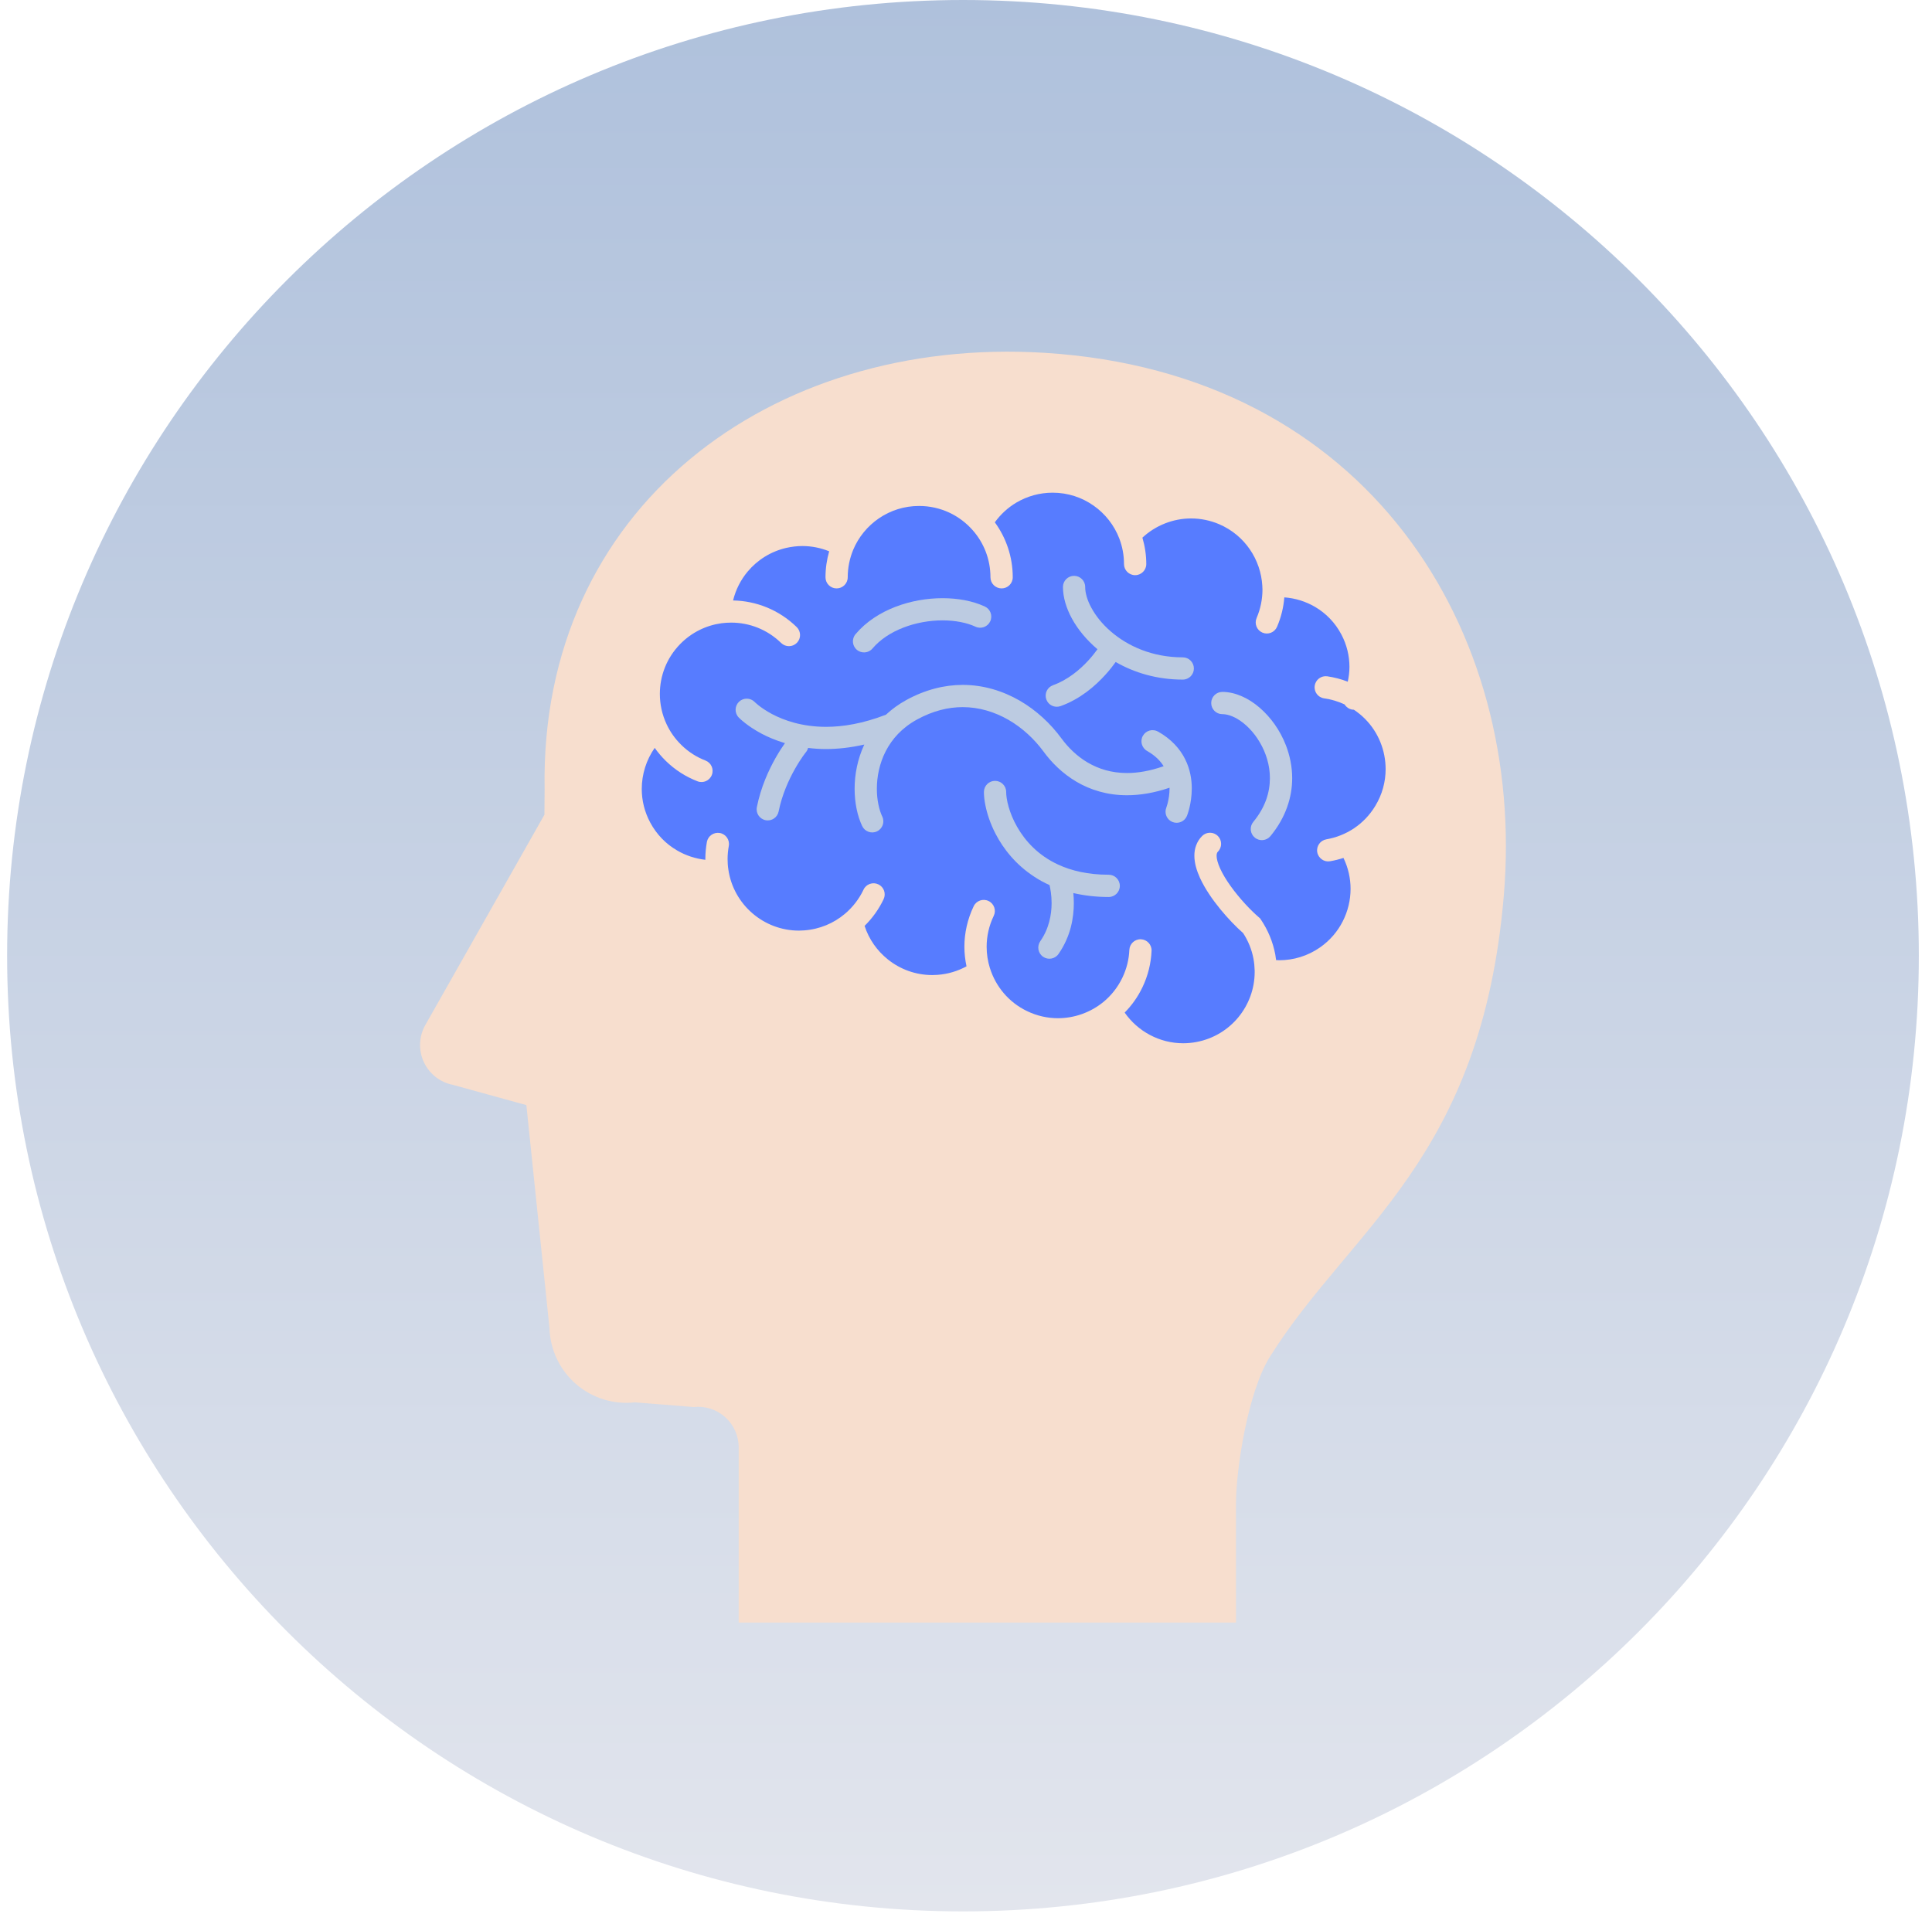
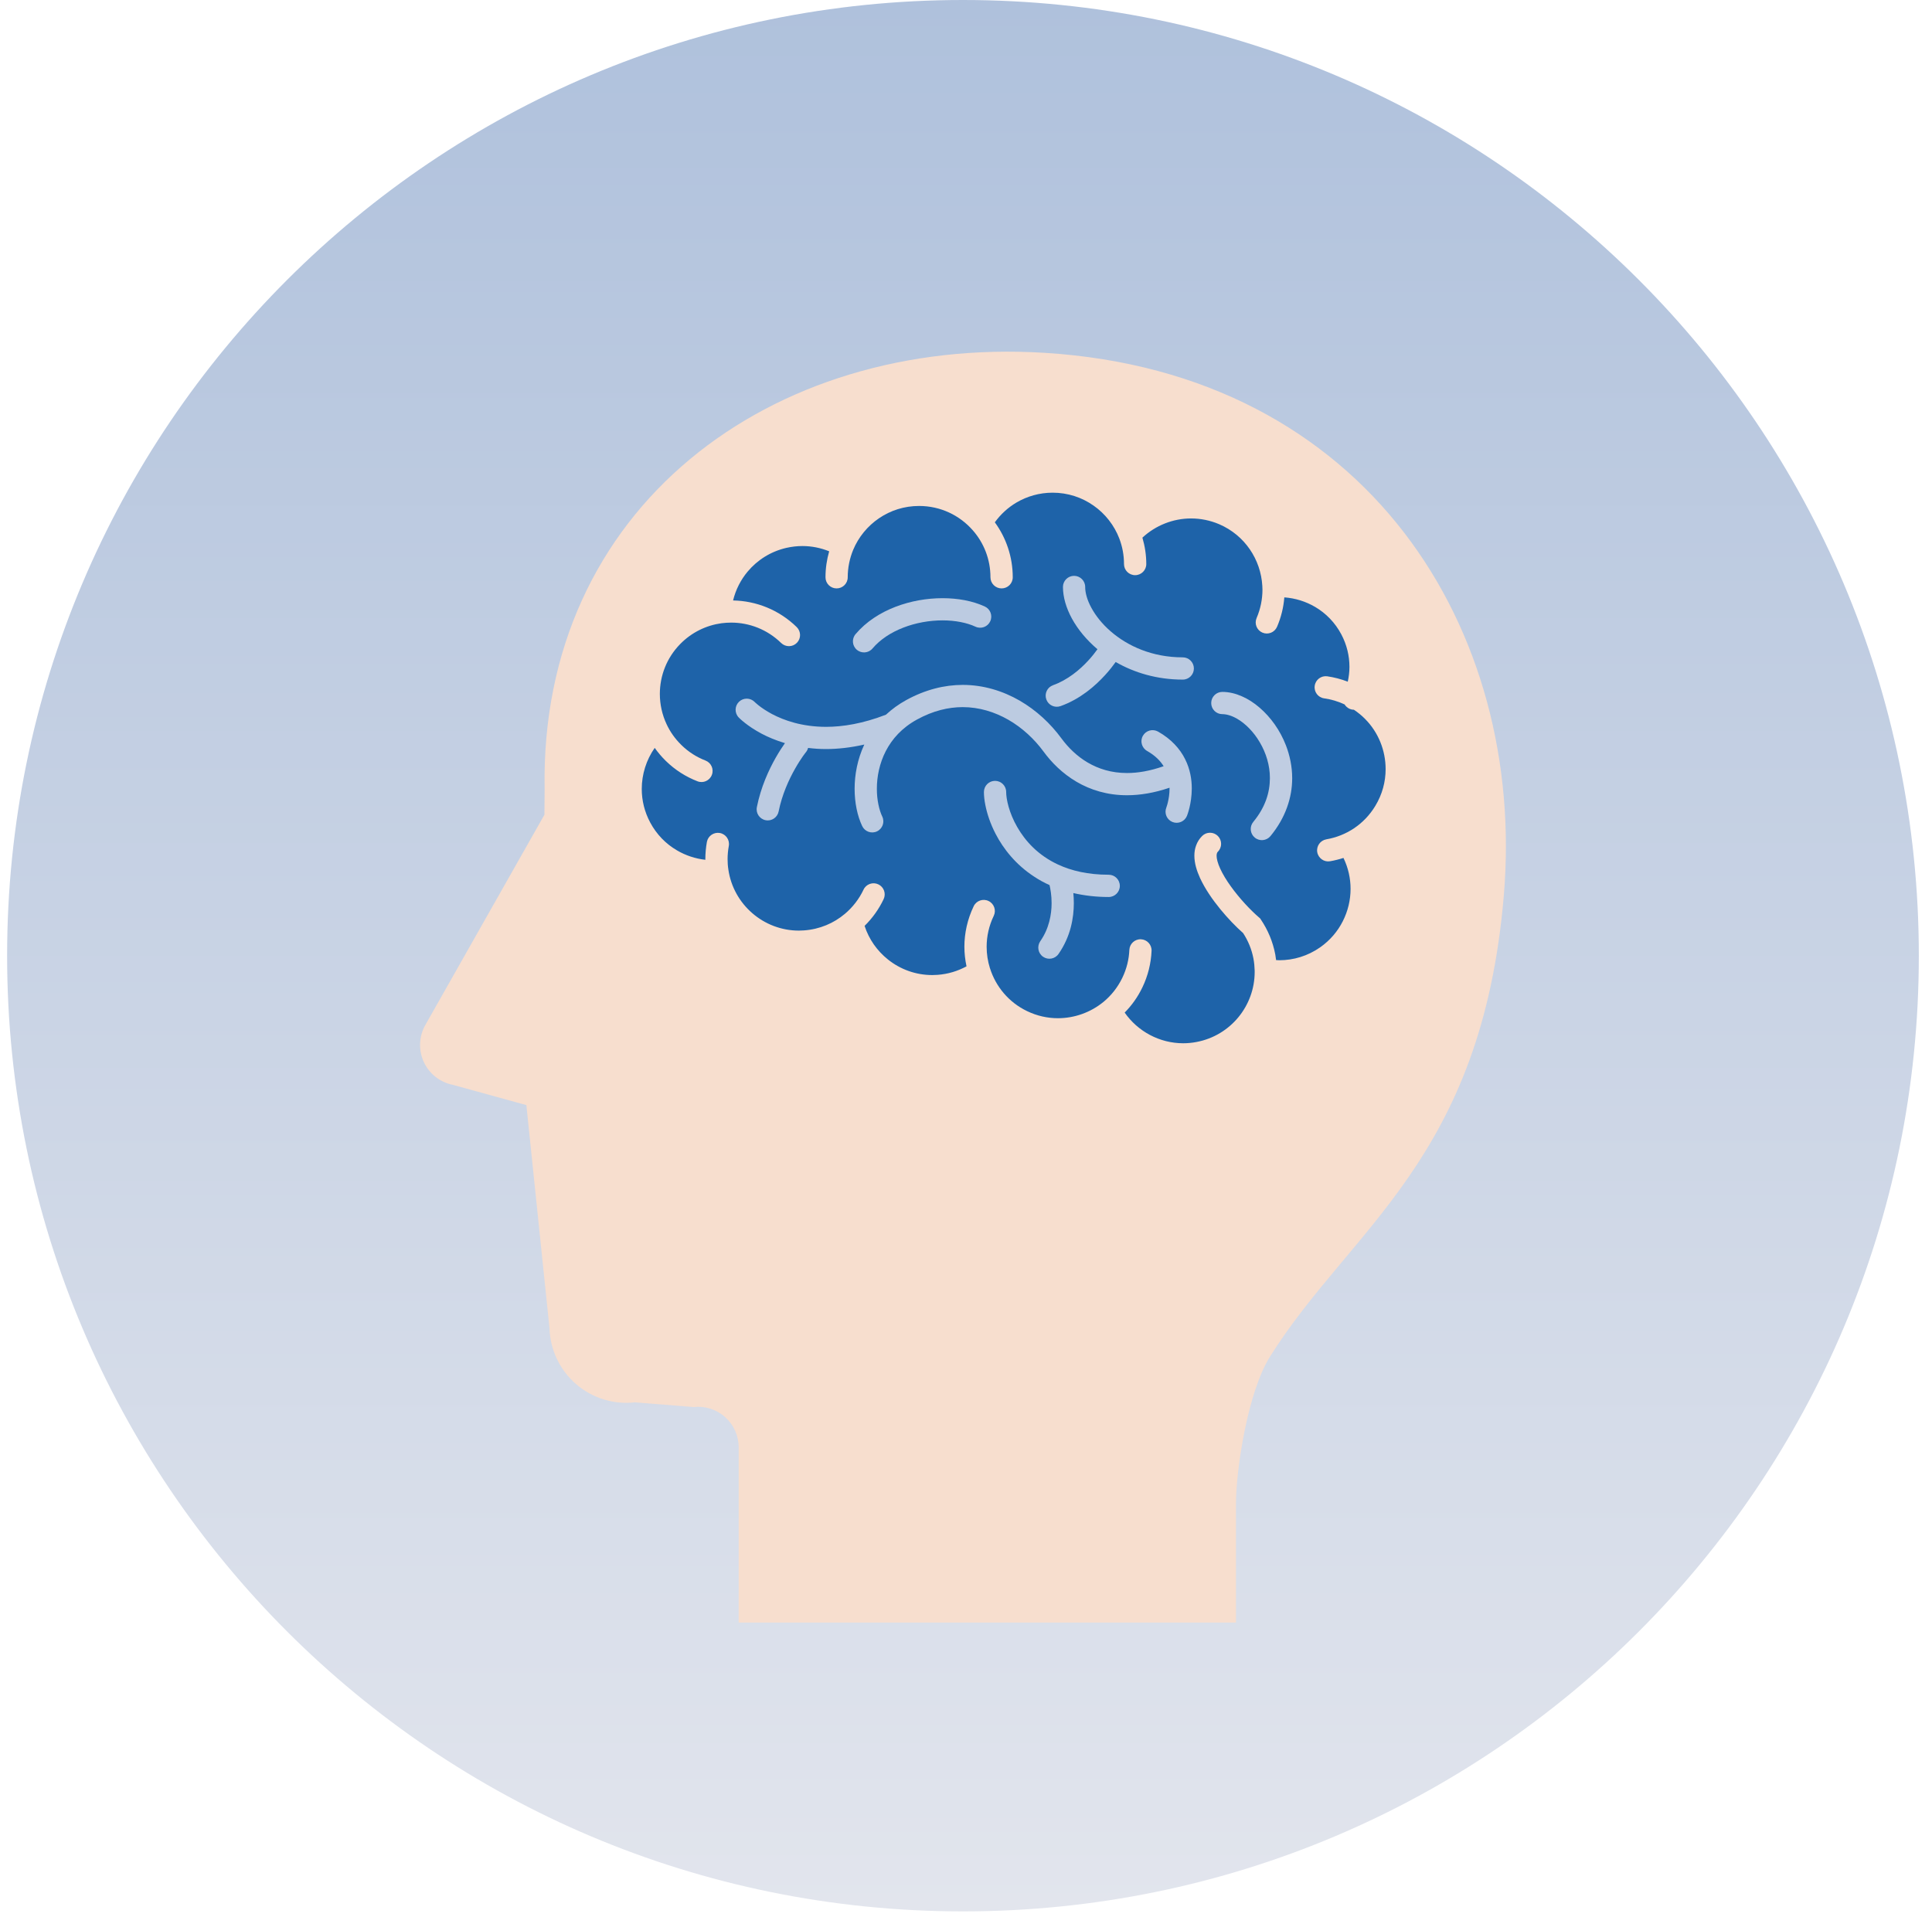
- <svg xmlns="http://www.w3.org/2000/svg" width="127" height="126" viewBox="0 0 127 126" fill="none">
+ <svg xmlns="http://www.w3.org/2000/svg" width="127px" height="126px" viewBox="0 0 127 126" fill="none" transform="rotate(0) scale(1, 1)">
  <circle cx="63.301" cy="62.833" r="62.833" fill="url(#paint0_linear_4741_2343)" />
-   <circle cx="66.319" cy="54.791" r="26.641" fill="#577CFF" />
-   <path d="M72.88 57.51C71.515 57.51 70.427 57.247 69.554 56.842C68.246 56.236 67.399 55.303 66.866 54.372C66.6 53.909 66.416 53.448 66.301 53.043C66.185 52.639 66.14 52.283 66.141 52.071C66.141 51.665 65.814 51.338 65.409 51.338C65.005 51.338 64.678 51.665 64.678 52.071C64.678 52.334 64.71 52.624 64.775 52.943C64.887 53.503 65.097 54.148 65.442 54.815C65.956 55.809 66.775 56.855 67.999 57.647C68.306 57.85 68.635 58.031 68.992 58.192C69.049 58.435 69.128 58.861 69.127 59.378C69.127 59.752 69.085 60.168 68.972 60.597C68.859 61.025 68.676 61.46 68.38 61.885C68.153 62.219 68.234 62.673 68.567 62.903C68.898 63.132 69.353 63.051 69.583 62.718C69.983 62.142 70.237 61.542 70.387 60.971C70.536 60.399 70.588 59.854 70.588 59.378C70.588 59.14 70.575 58.916 70.556 58.715C71.26 58.877 72.03 58.974 72.88 58.974C73.284 58.974 73.612 58.646 73.612 58.242C73.612 57.838 73.284 57.51 72.88 57.51Z" fill="#BCCBE1" />
-   <path d="M76.123 48.098C75.771 47.902 75.327 48.023 75.127 48.376C74.928 48.726 75.053 49.172 75.405 49.372C75.944 49.681 76.272 50.022 76.492 50.375C75.59 50.691 74.793 50.823 74.085 50.823C73.053 50.822 72.209 50.549 71.494 50.13C70.784 49.713 70.211 49.14 69.775 48.548C69.057 47.568 68.124 46.697 67.023 46.06C65.922 45.427 64.651 45.029 63.284 45.029C62.088 45.029 60.828 45.338 59.577 46.024C59.067 46.303 58.622 46.631 58.237 46.989C56.716 47.575 55.407 47.787 54.297 47.787C52.717 47.784 51.538 47.362 50.749 46.946C50.356 46.737 50.062 46.53 49.871 46.38C49.776 46.303 49.705 46.244 49.662 46.204L49.619 46.162L49.611 46.154C49.33 45.867 48.87 45.859 48.578 46.138C48.288 46.419 48.28 46.88 48.56 47.172C48.602 47.214 49.103 47.726 50.066 48.238C50.487 48.461 51.003 48.679 51.599 48.858C51.441 49.081 51.224 49.408 50.988 49.822C50.536 50.62 50.016 51.743 49.753 53.062C49.671 53.461 49.929 53.845 50.325 53.924C50.721 54.005 51.105 53.745 51.184 53.349C51.406 52.237 51.862 51.246 52.261 50.544C52.461 50.189 52.644 49.912 52.777 49.721C52.844 49.628 52.897 49.555 52.933 49.509C52.951 49.486 52.964 49.47 52.972 49.459L52.983 49.449L52.984 49.446C53.05 49.364 53.094 49.271 53.12 49.172C53.491 49.22 53.882 49.247 54.297 49.247C55.065 49.247 55.908 49.156 56.815 48.951C56.363 49.919 56.179 50.931 56.178 51.857C56.18 52.788 56.358 53.637 56.676 54.311C56.849 54.675 57.285 54.832 57.649 54.659C58.013 54.485 58.17 54.05 57.996 53.685C57.794 53.264 57.638 52.595 57.641 51.857C57.639 51.059 57.814 50.184 58.226 49.383C58.641 48.583 59.282 47.854 60.28 47.306C61.331 46.729 62.338 46.492 63.284 46.49C64.365 46.492 65.382 46.804 66.292 47.327C67.2 47.85 67.992 48.588 68.596 49.411C69.127 50.137 69.839 50.851 70.753 51.391C71.666 51.931 72.788 52.286 74.085 52.284C74.943 52.284 75.874 52.131 76.879 51.79L76.88 51.841C76.88 52.199 76.824 52.525 76.768 52.756C76.742 52.869 76.713 52.962 76.693 53.019C76.684 53.049 76.677 53.071 76.672 53.084L76.668 53.095V53.096C76.52 53.47 76.7 53.893 77.075 54.044C77.45 54.193 77.876 54.01 78.026 53.637C78.046 53.585 78.338 52.853 78.342 51.841C78.342 51.261 78.241 50.579 77.901 49.907C77.566 49.231 76.987 48.585 76.123 48.098Z" fill="#BCCBE1" />
-   <path d="M57.354 42.635C57.858 42.041 58.573 41.574 59.388 41.261C60.203 40.944 61.11 40.787 61.961 40.787C62.788 40.787 63.56 40.939 64.124 41.203C64.493 41.373 64.927 41.212 65.094 40.846C65.263 40.48 65.104 40.044 64.739 39.877C63.922 39.499 62.961 39.33 61.961 39.328C60.933 39.328 59.862 39.512 58.861 39.896C57.865 40.28 56.939 40.867 56.241 41.692C55.978 41.999 56.017 42.46 56.324 42.72C56.633 42.983 57.096 42.943 57.354 42.635Z" fill="#BCCBE1" />
-   <path d="M68.652 23.196C50.632 22.087 35.457 33.423 35.801 51.893L35.788 53.565L27.959 67.39C27.537 68.135 27.499 69.039 27.857 69.817C28.214 70.596 28.922 71.156 29.763 71.322L34.601 72.656L36.12 87.316C36.161 88.729 36.789 90.061 37.855 90.988C38.921 91.917 40.328 92.356 41.732 92.199L45.595 92.507C46.349 92.423 47.104 92.664 47.669 93.171C48.234 93.676 48.558 94.399 48.558 95.158V106.678H81.247C81.247 106.678 81.247 101.092 81.247 98.864C81.247 96.634 82.017 91.539 83.475 89.205C88.775 80.732 97.401 76.224 98.856 58.848C100.313 41.47 89.941 24.507 68.652 23.196ZM90.4 52.994C89.667 54.205 88.482 54.959 87.188 55.182C86.791 55.252 86.522 55.628 86.589 56.027C86.66 56.424 87.038 56.694 87.435 56.623C87.732 56.572 88.024 56.498 88.313 56.405C88.624 57.051 88.78 57.745 88.78 58.436C88.78 59.174 88.604 59.907 88.267 60.57C87.932 61.232 87.435 61.822 86.783 62.281C85.962 62.856 85.029 63.13 84.103 63.132C84.029 63.132 83.957 63.124 83.884 63.122C83.868 63 83.853 62.879 83.832 62.76V62.758C83.672 61.911 83.341 61.136 82.888 60.462L82.833 60.38L82.758 60.315C82.205 59.84 81.471 59.062 80.904 58.268C80.618 57.872 80.376 57.471 80.212 57.114C80.046 56.755 79.97 56.444 79.973 56.26C79.973 56.178 79.985 56.121 80.001 56.084C80.014 56.048 80.028 56.026 80.056 55.997C80.341 55.713 80.341 55.249 80.056 54.962C79.77 54.678 79.308 54.678 79.024 54.962C78.844 55.139 78.709 55.353 78.628 55.581C78.543 55.803 78.512 56.035 78.512 56.26C78.515 56.766 78.668 57.246 78.882 57.722C79.209 58.432 79.695 59.137 80.222 59.781C80.718 60.385 81.243 60.929 81.715 61.345C82.041 61.843 82.279 62.407 82.396 63.028C82.444 63.29 82.469 63.55 82.475 63.799V63.804C82.475 63.836 82.476 63.869 82.476 63.903C82.476 65.007 82.083 66.053 81.407 66.876C80.731 67.697 79.779 68.294 78.65 68.507C78.356 68.563 78.064 68.59 77.776 68.59C76.226 68.591 74.792 67.811 73.93 66.573C74.395 66.102 74.791 65.551 75.091 64.924V64.925C75.466 64.15 75.663 63.329 75.698 62.515C75.716 62.113 75.404 61.772 75.002 61.754C74.596 61.736 74.256 62.05 74.238 62.452C74.212 63.072 74.062 63.694 73.776 64.287L73.775 64.29C73.467 64.925 73.04 65.457 72.53 65.877L72.528 65.878C71.687 66.564 70.628 66.943 69.545 66.943C68.863 66.943 68.17 66.794 67.512 66.475C66.295 65.89 65.449 64.847 65.075 63.654H65.073C64.931 63.201 64.857 62.725 64.857 62.247C64.857 61.564 65.006 60.871 65.324 60.212C65.5 59.848 65.346 59.411 64.982 59.237C64.62 59.062 64.183 59.213 64.007 59.577C63.594 60.436 63.394 61.35 63.394 62.247C63.394 62.682 63.445 63.112 63.534 63.532C62.963 63.843 62.32 64.043 61.625 64.093H61.623C61.509 64.101 61.398 64.106 61.285 64.106C60.187 64.106 59.171 63.725 58.365 63.079C57.661 62.515 57.121 61.757 56.834 60.873C57.347 60.368 57.773 59.773 58.086 59.114C58.258 58.748 58.102 58.314 57.737 58.142C57.373 57.969 56.934 58.124 56.764 58.491C56.475 59.103 56.054 59.647 55.54 60.08C54.807 60.699 53.883 61.096 52.855 61.17H52.854C52.739 61.178 52.628 61.184 52.517 61.184C50.197 61.184 48.216 59.469 47.88 57.177L47.879 57.17V57.166C47.86 57.056 47.848 56.942 47.84 56.824C47.832 56.712 47.828 56.597 47.828 56.484C47.828 56.19 47.856 55.899 47.908 55.618C47.98 55.221 47.718 54.84 47.321 54.766C46.926 54.695 46.543 54.954 46.468 55.351C46.402 55.719 46.366 56.097 46.366 56.484L46.367 56.528C45.71 56.454 45.072 56.244 44.502 55.909C43.779 55.488 43.166 54.87 42.742 54.078C42.364 53.371 42.186 52.618 42.186 51.871C42.186 50.907 42.485 49.961 43.037 49.17C43.25 49.471 43.491 49.754 43.76 50.02C44.378 50.626 45.092 51.074 45.848 51.366C46.225 51.514 46.647 51.326 46.793 50.948C46.941 50.572 46.751 50.149 46.377 50.003C45.798 49.78 45.256 49.439 44.786 48.977V48.976C44.37 48.57 44.048 48.108 43.818 47.613C43.523 46.985 43.375 46.302 43.375 45.624C43.376 44.434 43.819 43.256 44.713 42.343C45.474 41.567 46.433 41.113 47.428 40.975H47.429H47.431C47.644 40.948 47.856 40.934 48.068 40.934C49.255 40.935 50.434 41.382 51.35 42.275C51.639 42.555 52.1 42.553 52.384 42.263C52.666 41.975 52.66 41.514 52.373 41.23C51.208 40.089 49.699 39.505 48.189 39.478C48.359 38.779 48.687 38.128 49.146 37.58C49.783 36.821 50.655 36.259 51.696 36.019C52.051 35.94 52.4 35.9 52.747 35.9C53.359 35.9 53.956 36.023 54.506 36.246C54.35 36.791 54.264 37.363 54.264 37.956C54.264 38.359 54.591 38.685 54.995 38.685C55.398 38.685 55.725 38.359 55.725 37.956C55.725 37.317 55.855 36.707 56.083 36.152C56.436 35.304 57.034 34.582 57.784 34.072C58.537 33.561 59.438 33.265 60.416 33.265C61.826 33.265 63.084 33.881 63.946 34.865C64.672 35.69 65.108 36.77 65.108 37.956C65.108 38.359 65.437 38.685 65.84 38.685C66.244 38.685 66.573 38.359 66.573 37.956C66.573 36.606 66.135 35.353 65.395 34.34C65.774 33.816 66.256 33.371 66.814 33.041C67.512 32.63 68.325 32.392 69.196 32.392C70.2 32.392 71.122 32.705 71.883 33.239C72.647 33.773 73.243 34.531 73.58 35.41H73.579C73.778 35.932 73.886 36.493 73.886 37.085C73.886 37.488 74.215 37.815 74.618 37.815C75.021 37.815 75.351 37.488 75.351 37.085C75.351 36.481 75.258 35.9 75.096 35.348C75.963 34.543 77.111 34.086 78.296 34.086C78.915 34.086 79.543 34.209 80.15 34.468C80.996 34.834 81.675 35.413 82.159 36.119C82.644 36.826 82.928 37.656 82.978 38.515C82.984 38.603 82.988 38.691 82.988 38.779C82.985 39.4 82.863 40.025 82.603 40.633C82.443 41.004 82.615 41.433 82.985 41.592C83.357 41.751 83.785 41.581 83.946 41.21C84.217 40.579 84.373 39.928 84.425 39.275C85.142 39.326 85.84 39.543 86.458 39.908C87.162 40.324 87.765 40.934 88.176 41.715C88.536 42.398 88.705 43.124 88.706 43.844C88.706 44.173 88.666 44.499 88.595 44.819C88.157 44.647 87.701 44.531 87.246 44.464C86.849 44.409 86.477 44.688 86.423 45.088C86.365 45.489 86.644 45.858 87.042 45.913C87.502 45.978 87.955 46.11 88.387 46.314C88.462 46.439 88.578 46.542 88.722 46.605C88.811 46.644 88.906 46.663 88.999 46.663C89.269 46.843 89.514 47.046 89.734 47.267L89.735 47.269C90.613 48.153 91.084 49.347 91.084 50.567C91.084 51.395 90.865 52.233 90.4 52.994Z" fill="#F7DECE" />
-   <path d="M82.806 46.531C82.444 46.218 82.054 45.961 81.642 45.782C81.229 45.599 80.794 45.49 80.349 45.49C79.945 45.49 79.619 45.818 79.619 46.222C79.619 46.626 79.945 46.952 80.349 46.952C80.618 46.952 80.956 47.045 81.316 47.252C81.852 47.559 82.409 48.112 82.811 48.802C83.22 49.493 83.48 50.313 83.477 51.163C83.475 52.096 83.181 53.071 82.383 54.039C82.128 54.349 82.171 54.811 82.482 55.067C82.794 55.326 83.256 55.28 83.512 54.972C84.515 53.759 84.943 52.417 84.942 51.163C84.942 50.401 84.786 49.67 84.531 49.005C84.144 48.007 83.53 47.156 82.806 46.531Z" fill="#C0CDE2" />
-   <path d="M77.75 43.218C75.741 43.218 74.128 42.477 73.011 41.509C72.453 41.026 72.026 40.486 71.746 39.968C71.461 39.451 71.332 38.959 71.335 38.59C71.335 38.187 71.007 37.859 70.605 37.859C70.2 37.859 69.873 38.187 69.873 38.59C69.876 39.276 70.09 39.982 70.461 40.666C70.852 41.38 71.421 42.074 72.142 42.684C71.997 42.885 71.797 43.148 71.539 43.426C70.983 44.034 70.18 44.707 69.22 45.049C68.843 45.183 68.643 45.601 68.779 45.982C68.914 46.363 69.331 46.559 69.713 46.425C71.014 45.958 71.986 45.105 72.648 44.379C72.942 44.057 73.17 43.76 73.34 43.524C74.549 44.221 76.043 44.681 77.75 44.681C78.154 44.681 78.48 44.354 78.48 43.951C78.48 43.547 78.154 43.218 77.75 43.218Z" fill="#BCCBE1" />
+   <circle cx="66.319" cy="54.791" r="26.641" fill="#1e63a9" />
+   <path d="M72.88 57.51C71.515 57.51 70.427 57.247 69.554 56.842C68.246 56.236 67.399 55.303 66.866 54.372C66.6 53.909 66.416 53.448 66.301 53.043C66.185 52.639 66.14 52.283 66.141 52.071C66.141 51.665 65.814 51.338 65.409 51.338C65.005 51.338 64.678 51.665 64.678 52.071C64.678 52.334 64.71 52.624 64.775 52.943C64.887 53.503 65.097 54.148 65.442 54.815C65.956 55.809 66.775 56.855 67.999 57.647C68.306 57.85 68.635 58.031 68.992 58.192C69.049 58.435 69.128 58.861 69.127 59.378C69.127 59.752 69.085 60.168 68.972 60.597C68.859 61.025 68.676 61.46 68.38 61.885C68.153 62.219 68.234 62.673 68.567 62.903C68.898 63.132 69.353 63.051 69.583 62.718C69.983 62.142 70.237 61.542 70.387 60.971C70.536 60.399 70.588 59.854 70.588 59.378C70.588 59.14 70.575 58.916 70.556 58.715C71.26 58.877 72.03 58.974 72.88 58.974C73.284 58.974 73.612 58.646 73.612 58.242C73.612 57.838 73.284 57.51 72.88 57.51Z" fill="#bccbe1" />
+   <path d="M76.123 48.098C75.771 47.902 75.327 48.023 75.127 48.376C74.928 48.726 75.053 49.172 75.405 49.372C75.944 49.681 76.272 50.022 76.492 50.375C75.59 50.691 74.793 50.823 74.085 50.823C73.053 50.822 72.209 50.549 71.494 50.13C70.784 49.713 70.211 49.14 69.775 48.548C69.057 47.568 68.124 46.697 67.023 46.06C65.922 45.427 64.651 45.029 63.284 45.029C62.088 45.029 60.828 45.338 59.577 46.024C59.067 46.303 58.622 46.631 58.237 46.989C56.716 47.575 55.407 47.787 54.297 47.787C52.717 47.784 51.538 47.362 50.749 46.946C50.356 46.737 50.062 46.53 49.871 46.38C49.776 46.303 49.705 46.244 49.662 46.204L49.619 46.162L49.611 46.154C49.33 45.867 48.87 45.859 48.578 46.138C48.288 46.419 48.28 46.88 48.56 47.172C48.602 47.214 49.103 47.726 50.066 48.238C50.487 48.461 51.003 48.679 51.599 48.858C51.441 49.081 51.224 49.408 50.988 49.822C50.536 50.62 50.016 51.743 49.753 53.062C49.671 53.461 49.929 53.845 50.325 53.924C50.721 54.005 51.105 53.745 51.184 53.349C51.406 52.237 51.862 51.246 52.261 50.544C52.461 50.189 52.644 49.912 52.777 49.721C52.844 49.628 52.897 49.555 52.933 49.509C52.951 49.486 52.964 49.47 52.972 49.459L52.983 49.449L52.984 49.446C53.05 49.364 53.094 49.271 53.12 49.172C53.491 49.22 53.882 49.247 54.297 49.247C55.065 49.247 55.908 49.156 56.815 48.951C56.363 49.919 56.179 50.931 56.178 51.857C56.18 52.788 56.358 53.637 56.676 54.311C56.849 54.675 57.285 54.832 57.649 54.659C58.013 54.485 58.17 54.05 57.996 53.685C57.794 53.264 57.638 52.595 57.641 51.857C57.639 51.059 57.814 50.184 58.226 49.383C58.641 48.583 59.282 47.854 60.28 47.306C61.331 46.729 62.338 46.492 63.284 46.49C64.365 46.492 65.382 46.804 66.292 47.327C67.2 47.85 67.992 48.588 68.596 49.411C69.127 50.137 69.839 50.851 70.753 51.391C71.666 51.931 72.788 52.286 74.085 52.284C74.943 52.284 75.874 52.131 76.879 51.79L76.88 51.841C76.88 52.199 76.824 52.525 76.768 52.756C76.742 52.869 76.713 52.962 76.693 53.019C76.684 53.049 76.677 53.071 76.672 53.084L76.668 53.095V53.096C76.52 53.47 76.7 53.893 77.075 54.044C77.45 54.193 77.876 54.01 78.026 53.637C78.046 53.585 78.338 52.853 78.342 51.841C78.342 51.261 78.241 50.579 77.901 49.907C77.566 49.231 76.987 48.585 76.123 48.098Z" fill="#bccbe1" />
+   <path d="M57.354 42.635C57.858 42.041 58.573 41.574 59.388 41.261C60.203 40.944 61.11 40.787 61.961 40.787C62.788 40.787 63.56 40.939 64.124 41.203C64.493 41.373 64.927 41.212 65.094 40.846C65.263 40.48 65.104 40.044 64.739 39.877C63.922 39.499 62.961 39.33 61.961 39.328C60.933 39.328 59.862 39.512 58.861 39.896C57.865 40.28 56.939 40.867 56.241 41.692C55.978 41.999 56.017 42.46 56.324 42.72C56.633 42.983 57.096 42.943 57.354 42.635Z" fill="#bccbe1" />
+   <path d="M68.652 23.196C50.632 22.087 35.457 33.423 35.801 51.893L35.788 53.565L27.959 67.39C27.537 68.135 27.499 69.039 27.857 69.817C28.214 70.596 28.922 71.156 29.763 71.322L34.601 72.656L36.12 87.316C36.161 88.729 36.789 90.061 37.855 90.988C38.921 91.917 40.328 92.356 41.732 92.199L45.595 92.507C46.349 92.423 47.104 92.664 47.669 93.171C48.234 93.676 48.558 94.399 48.558 95.158V106.678H81.247C81.247 106.678 81.247 101.092 81.247 98.864C81.247 96.634 82.017 91.539 83.475 89.205C88.775 80.732 97.401 76.224 98.856 58.848C100.313 41.47 89.941 24.507 68.652 23.196ZM90.4 52.994C89.667 54.205 88.482 54.959 87.188 55.182C86.791 55.252 86.522 55.628 86.589 56.027C86.66 56.424 87.038 56.694 87.435 56.623C87.732 56.572 88.024 56.498 88.313 56.405C88.624 57.051 88.78 57.745 88.78 58.436C88.78 59.174 88.604 59.907 88.267 60.57C87.932 61.232 87.435 61.822 86.783 62.281C85.962 62.856 85.029 63.13 84.103 63.132C84.029 63.132 83.957 63.124 83.884 63.122C83.868 63 83.853 62.879 83.832 62.76V62.758C83.672 61.911 83.341 61.136 82.888 60.462L82.833 60.38L82.758 60.315C82.205 59.84 81.471 59.062 80.904 58.268C80.618 57.872 80.376 57.471 80.212 57.114C80.046 56.755 79.97 56.444 79.973 56.26C79.973 56.178 79.985 56.121 80.001 56.084C80.014 56.048 80.028 56.026 80.056 55.997C80.341 55.713 80.341 55.249 80.056 54.962C79.77 54.678 79.308 54.678 79.024 54.962C78.844 55.139 78.709 55.353 78.628 55.581C78.543 55.803 78.512 56.035 78.512 56.26C78.515 56.766 78.668 57.246 78.882 57.722C79.209 58.432 79.695 59.137 80.222 59.781C80.718 60.385 81.243 60.929 81.715 61.345C82.041 61.843 82.279 62.407 82.396 63.028C82.444 63.29 82.469 63.55 82.475 63.799V63.804C82.475 63.836 82.476 63.869 82.476 63.903C82.476 65.007 82.083 66.053 81.407 66.876C80.731 67.697 79.779 68.294 78.65 68.507C78.356 68.563 78.064 68.59 77.776 68.59C76.226 68.591 74.792 67.811 73.93 66.573C74.395 66.102 74.791 65.551 75.091 64.924V64.925C75.466 64.15 75.663 63.329 75.698 62.515C75.716 62.113 75.404 61.772 75.002 61.754C74.596 61.736 74.256 62.05 74.238 62.452C74.212 63.072 74.062 63.694 73.776 64.287L73.775 64.29C73.467 64.925 73.04 65.457 72.53 65.877L72.528 65.878C71.687 66.564 70.628 66.943 69.545 66.943C68.863 66.943 68.17 66.794 67.512 66.475C66.295 65.89 65.449 64.847 65.075 63.654H65.073C64.931 63.201 64.857 62.725 64.857 62.247C64.857 61.564 65.006 60.871 65.324 60.212C65.5 59.848 65.346 59.411 64.982 59.237C64.62 59.062 64.183 59.213 64.007 59.577C63.594 60.436 63.394 61.35 63.394 62.247C63.394 62.682 63.445 63.112 63.534 63.532C62.963 63.843 62.32 64.043 61.625 64.093H61.623C61.509 64.101 61.398 64.106 61.285 64.106C60.187 64.106 59.171 63.725 58.365 63.079C57.661 62.515 57.121 61.757 56.834 60.873C57.347 60.368 57.773 59.773 58.086 59.114C58.258 58.748 58.102 58.314 57.737 58.142C57.373 57.969 56.934 58.124 56.764 58.491C56.475 59.103 56.054 59.647 55.54 60.08C54.807 60.699 53.883 61.096 52.855 61.17H52.854C52.739 61.178 52.628 61.184 52.517 61.184C50.197 61.184 48.216 59.469 47.88 57.177L47.879 57.17V57.166C47.86 57.056 47.848 56.942 47.84 56.824C47.832 56.712 47.828 56.597 47.828 56.484C47.828 56.19 47.856 55.899 47.908 55.618C47.98 55.221 47.718 54.84 47.321 54.766C46.926 54.695 46.543 54.954 46.468 55.351C46.402 55.719 46.366 56.097 46.366 56.484L46.367 56.528C45.71 56.454 45.072 56.244 44.502 55.909C43.779 55.488 43.166 54.87 42.742 54.078C42.364 53.371 42.186 52.618 42.186 51.871C42.186 50.907 42.485 49.961 43.037 49.17C43.25 49.471 43.491 49.754 43.76 50.02C44.378 50.626 45.092 51.074 45.848 51.366C46.225 51.514 46.647 51.326 46.793 50.948C46.941 50.572 46.751 50.149 46.377 50.003C45.798 49.78 45.256 49.439 44.786 48.977V48.976C44.37 48.57 44.048 48.108 43.818 47.613C43.523 46.985 43.375 46.302 43.375 45.624C43.376 44.434 43.819 43.256 44.713 42.343C45.474 41.567 46.433 41.113 47.428 40.975H47.429H47.431C47.644 40.948 47.856 40.934 48.068 40.934C49.255 40.935 50.434 41.382 51.35 42.275C51.639 42.555 52.1 42.553 52.384 42.263C52.666 41.975 52.66 41.514 52.373 41.23C51.208 40.089 49.699 39.505 48.189 39.478C48.359 38.779 48.687 38.128 49.146 37.58C49.783 36.821 50.655 36.259 51.696 36.019C52.051 35.94 52.4 35.9 52.747 35.9C53.359 35.9 53.956 36.023 54.506 36.246C54.35 36.791 54.264 37.363 54.264 37.956C54.264 38.359 54.591 38.685 54.995 38.685C55.398 38.685 55.725 38.359 55.725 37.956C55.725 37.317 55.855 36.707 56.083 36.152C56.436 35.304 57.034 34.582 57.784 34.072C58.537 33.561 59.438 33.265 60.416 33.265C61.826 33.265 63.084 33.881 63.946 34.865C64.672 35.69 65.108 36.77 65.108 37.956C65.108 38.359 65.437 38.685 65.84 38.685C66.244 38.685 66.573 38.359 66.573 37.956C66.573 36.606 66.135 35.353 65.395 34.34C65.774 33.816 66.256 33.371 66.814 33.041C67.512 32.63 68.325 32.392 69.196 32.392C70.2 32.392 71.122 32.705 71.883 33.239C72.647 33.773 73.243 34.531 73.58 35.41H73.579C73.778 35.932 73.886 36.493 73.886 37.085C73.886 37.488 74.215 37.815 74.618 37.815C75.021 37.815 75.351 37.488 75.351 37.085C75.351 36.481 75.258 35.9 75.096 35.348C75.963 34.543 77.111 34.086 78.296 34.086C78.915 34.086 79.543 34.209 80.15 34.468C80.996 34.834 81.675 35.413 82.159 36.119C82.644 36.826 82.928 37.656 82.978 38.515C82.984 38.603 82.988 38.691 82.988 38.779C82.985 39.4 82.863 40.025 82.603 40.633C82.443 41.004 82.615 41.433 82.985 41.592C83.357 41.751 83.785 41.581 83.946 41.21C84.217 40.579 84.373 39.928 84.425 39.275C85.142 39.326 85.84 39.543 86.458 39.908C87.162 40.324 87.765 40.934 88.176 41.715C88.536 42.398 88.705 43.124 88.706 43.844C88.706 44.173 88.666 44.499 88.595 44.819C88.157 44.647 87.701 44.531 87.246 44.464C86.849 44.409 86.477 44.688 86.423 45.088C86.365 45.489 86.644 45.858 87.042 45.913C87.502 45.978 87.955 46.11 88.387 46.314C88.462 46.439 88.578 46.542 88.722 46.605C88.811 46.644 88.906 46.663 88.999 46.663C89.269 46.843 89.514 47.046 89.734 47.267L89.735 47.269C90.613 48.153 91.084 49.347 91.084 50.567C91.084 51.395 90.865 52.233 90.4 52.994Z" fill="#f7dece" />
+   <path d="M82.806 46.531C82.444 46.218 82.054 45.961 81.642 45.782C81.229 45.599 80.794 45.49 80.349 45.49C79.945 45.49 79.619 45.818 79.619 46.222C79.619 46.626 79.945 46.952 80.349 46.952C80.618 46.952 80.956 47.045 81.316 47.252C81.852 47.559 82.409 48.112 82.811 48.802C83.22 49.493 83.48 50.313 83.477 51.163C83.475 52.096 83.181 53.071 82.383 54.039C82.128 54.349 82.171 54.811 82.482 55.067C82.794 55.326 83.256 55.28 83.512 54.972C84.515 53.759 84.943 52.417 84.942 51.163C84.942 50.401 84.786 49.67 84.531 49.005C84.144 48.007 83.53 47.156 82.806 46.531Z" fill="#c0cde2" />
+   <path d="M77.75 43.218C75.741 43.218 74.128 42.477 73.011 41.509C72.453 41.026 72.026 40.486 71.746 39.968C71.461 39.451 71.332 38.959 71.335 38.59C71.335 38.187 71.007 37.859 70.605 37.859C70.2 37.859 69.873 38.187 69.873 38.59C69.876 39.276 70.09 39.982 70.461 40.666C70.852 41.38 71.421 42.074 72.142 42.684C71.997 42.885 71.797 43.148 71.539 43.426C70.983 44.034 70.18 44.707 69.22 45.049C68.843 45.183 68.643 45.601 68.779 45.982C68.914 46.363 69.331 46.559 69.713 46.425C71.014 45.958 71.986 45.105 72.648 44.379C72.942 44.057 73.17 43.76 73.34 43.524C74.549 44.221 76.043 44.681 77.75 44.681C78.154 44.681 78.48 44.354 78.48 43.951C78.48 43.547 78.154 43.218 77.75 43.218Z" fill="#bccbe1" />
  <defs>
    <linearGradient id="paint0_linear_4741_2343" x1="63.301" y1="0" x2="63.301" y2="125.665" gradientUnits="userSpaceOnUse">
-       <stop stop-color="#AFC1DC" />
-       <stop offset="1" stop-color="#E2E5ED" />
+       <stop stop-color="#afc1dc" data-originalstopcolor="#afc1dc" />
+       <stop offset="1" stop-color="#e2e5ed" data-originalstopcolor="#e2e5ed" />
    </linearGradient>
  </defs>
</svg>
